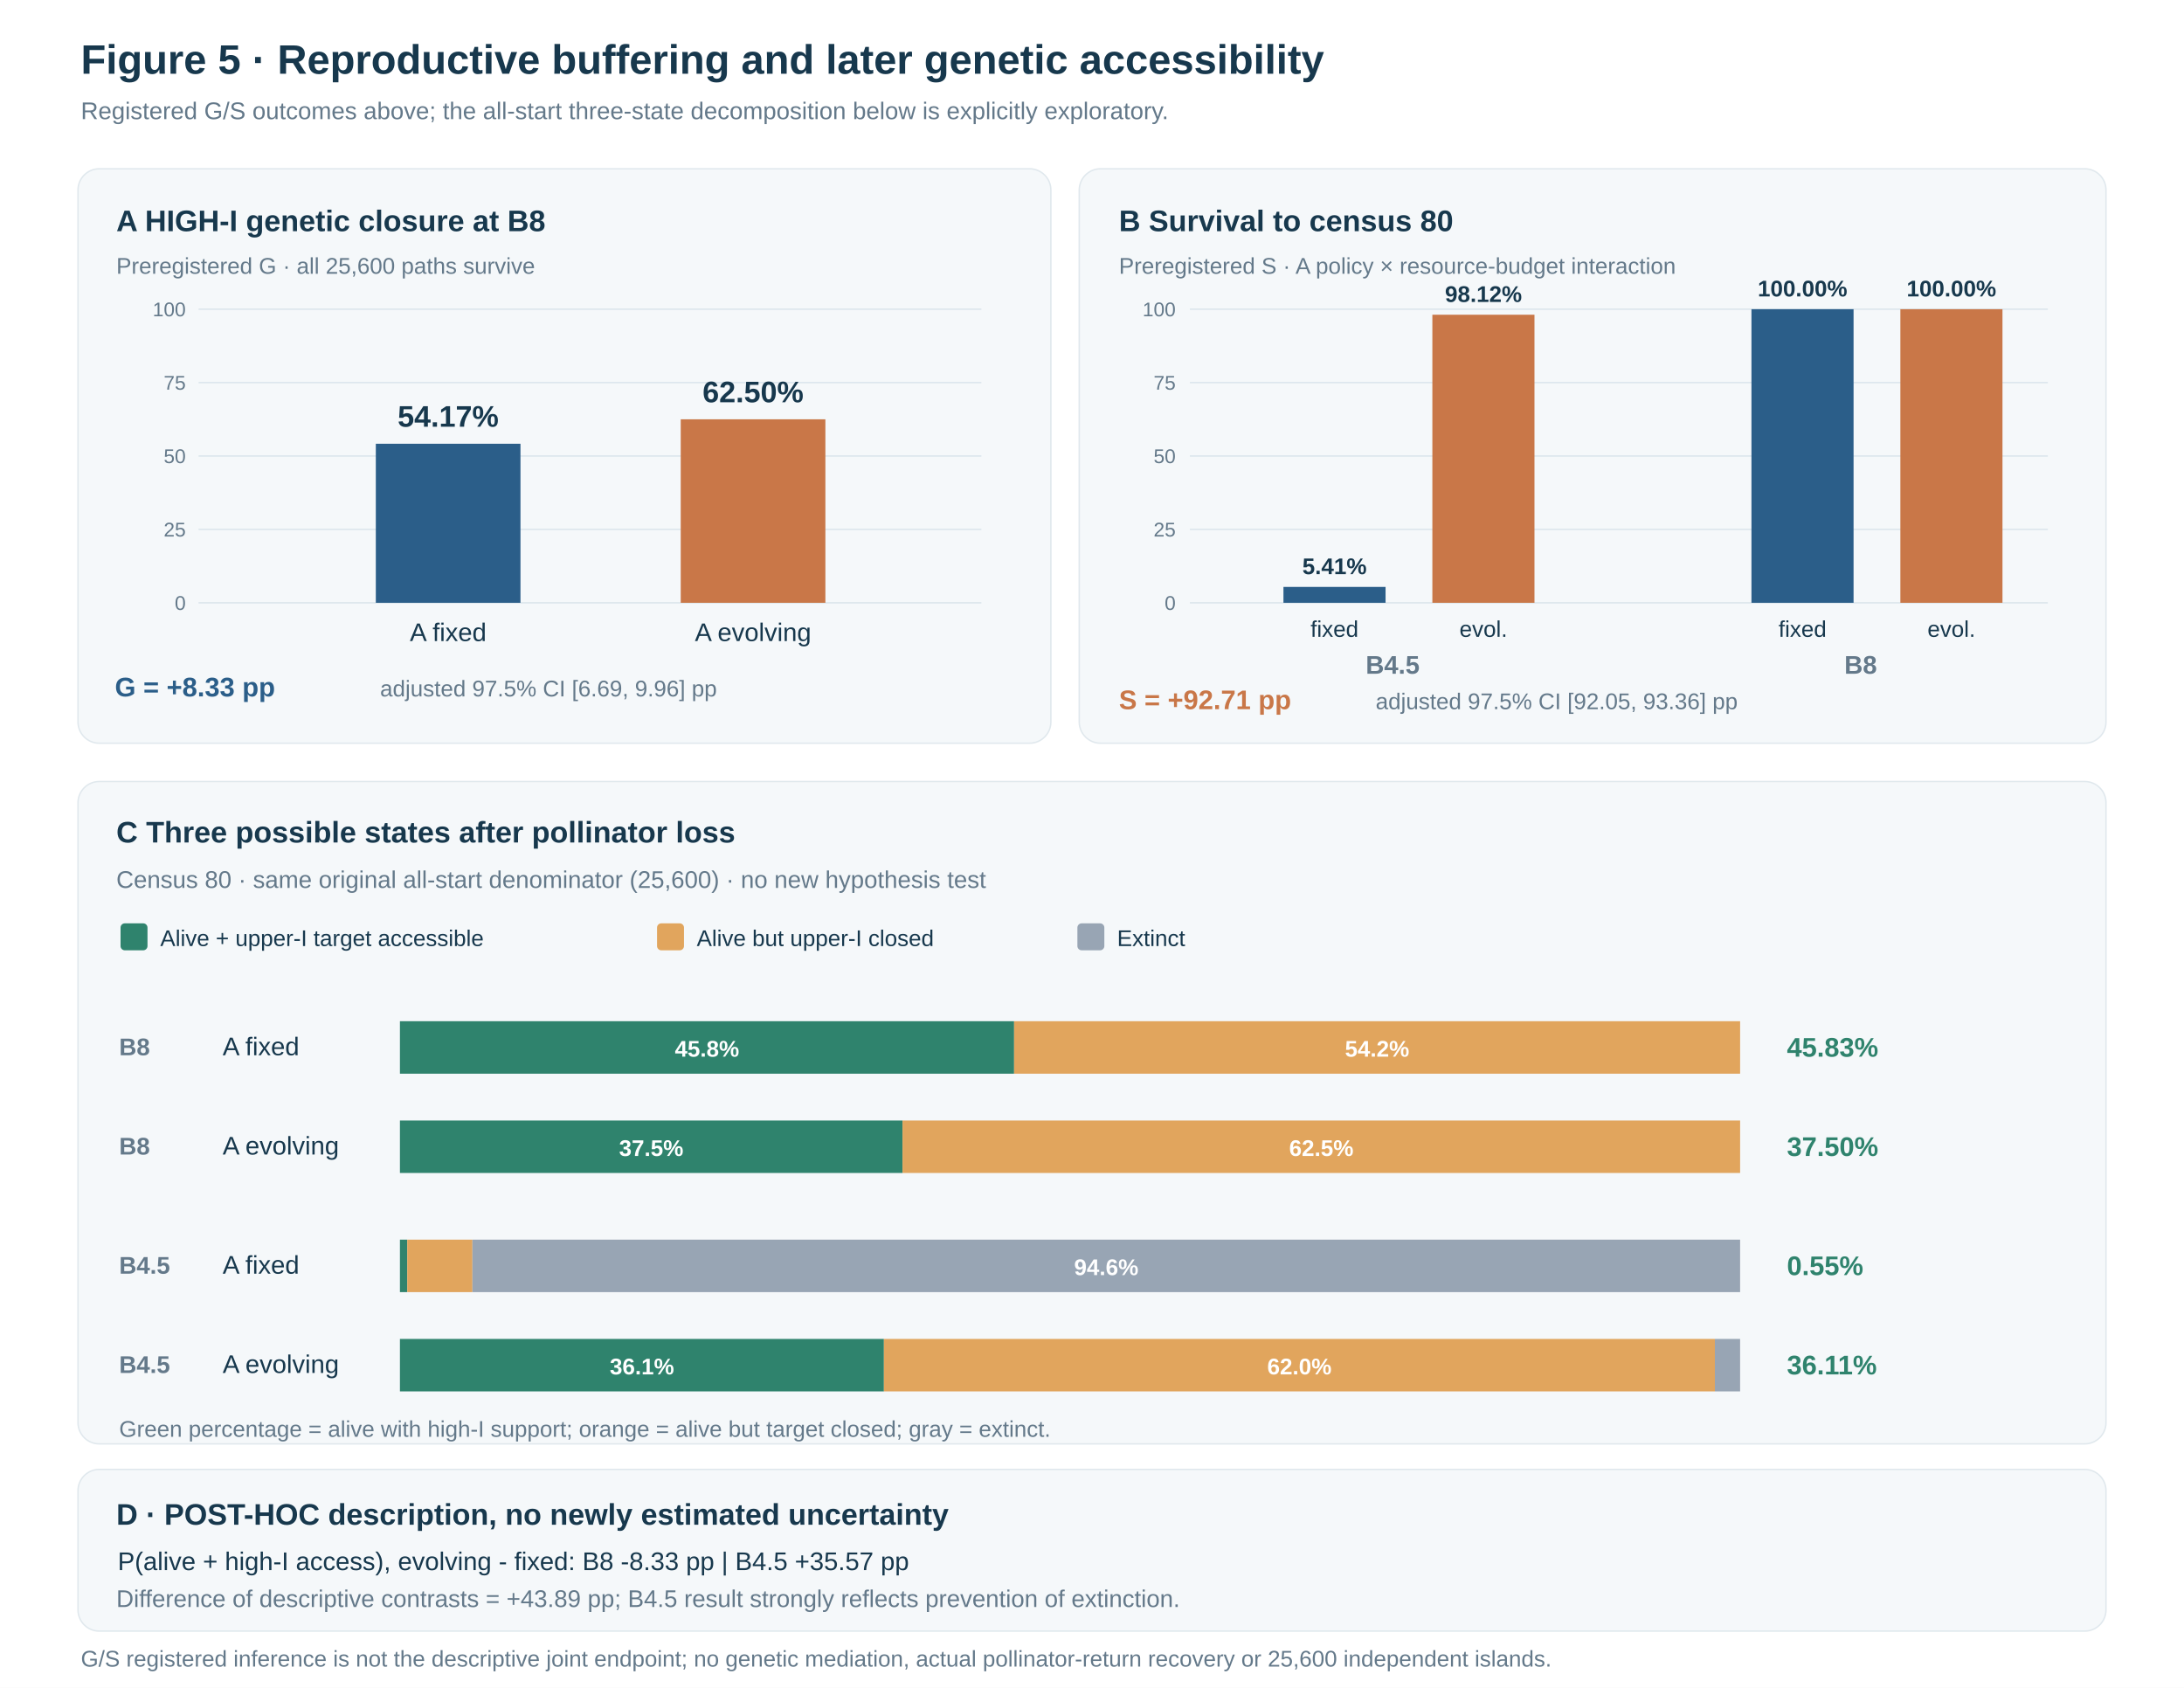
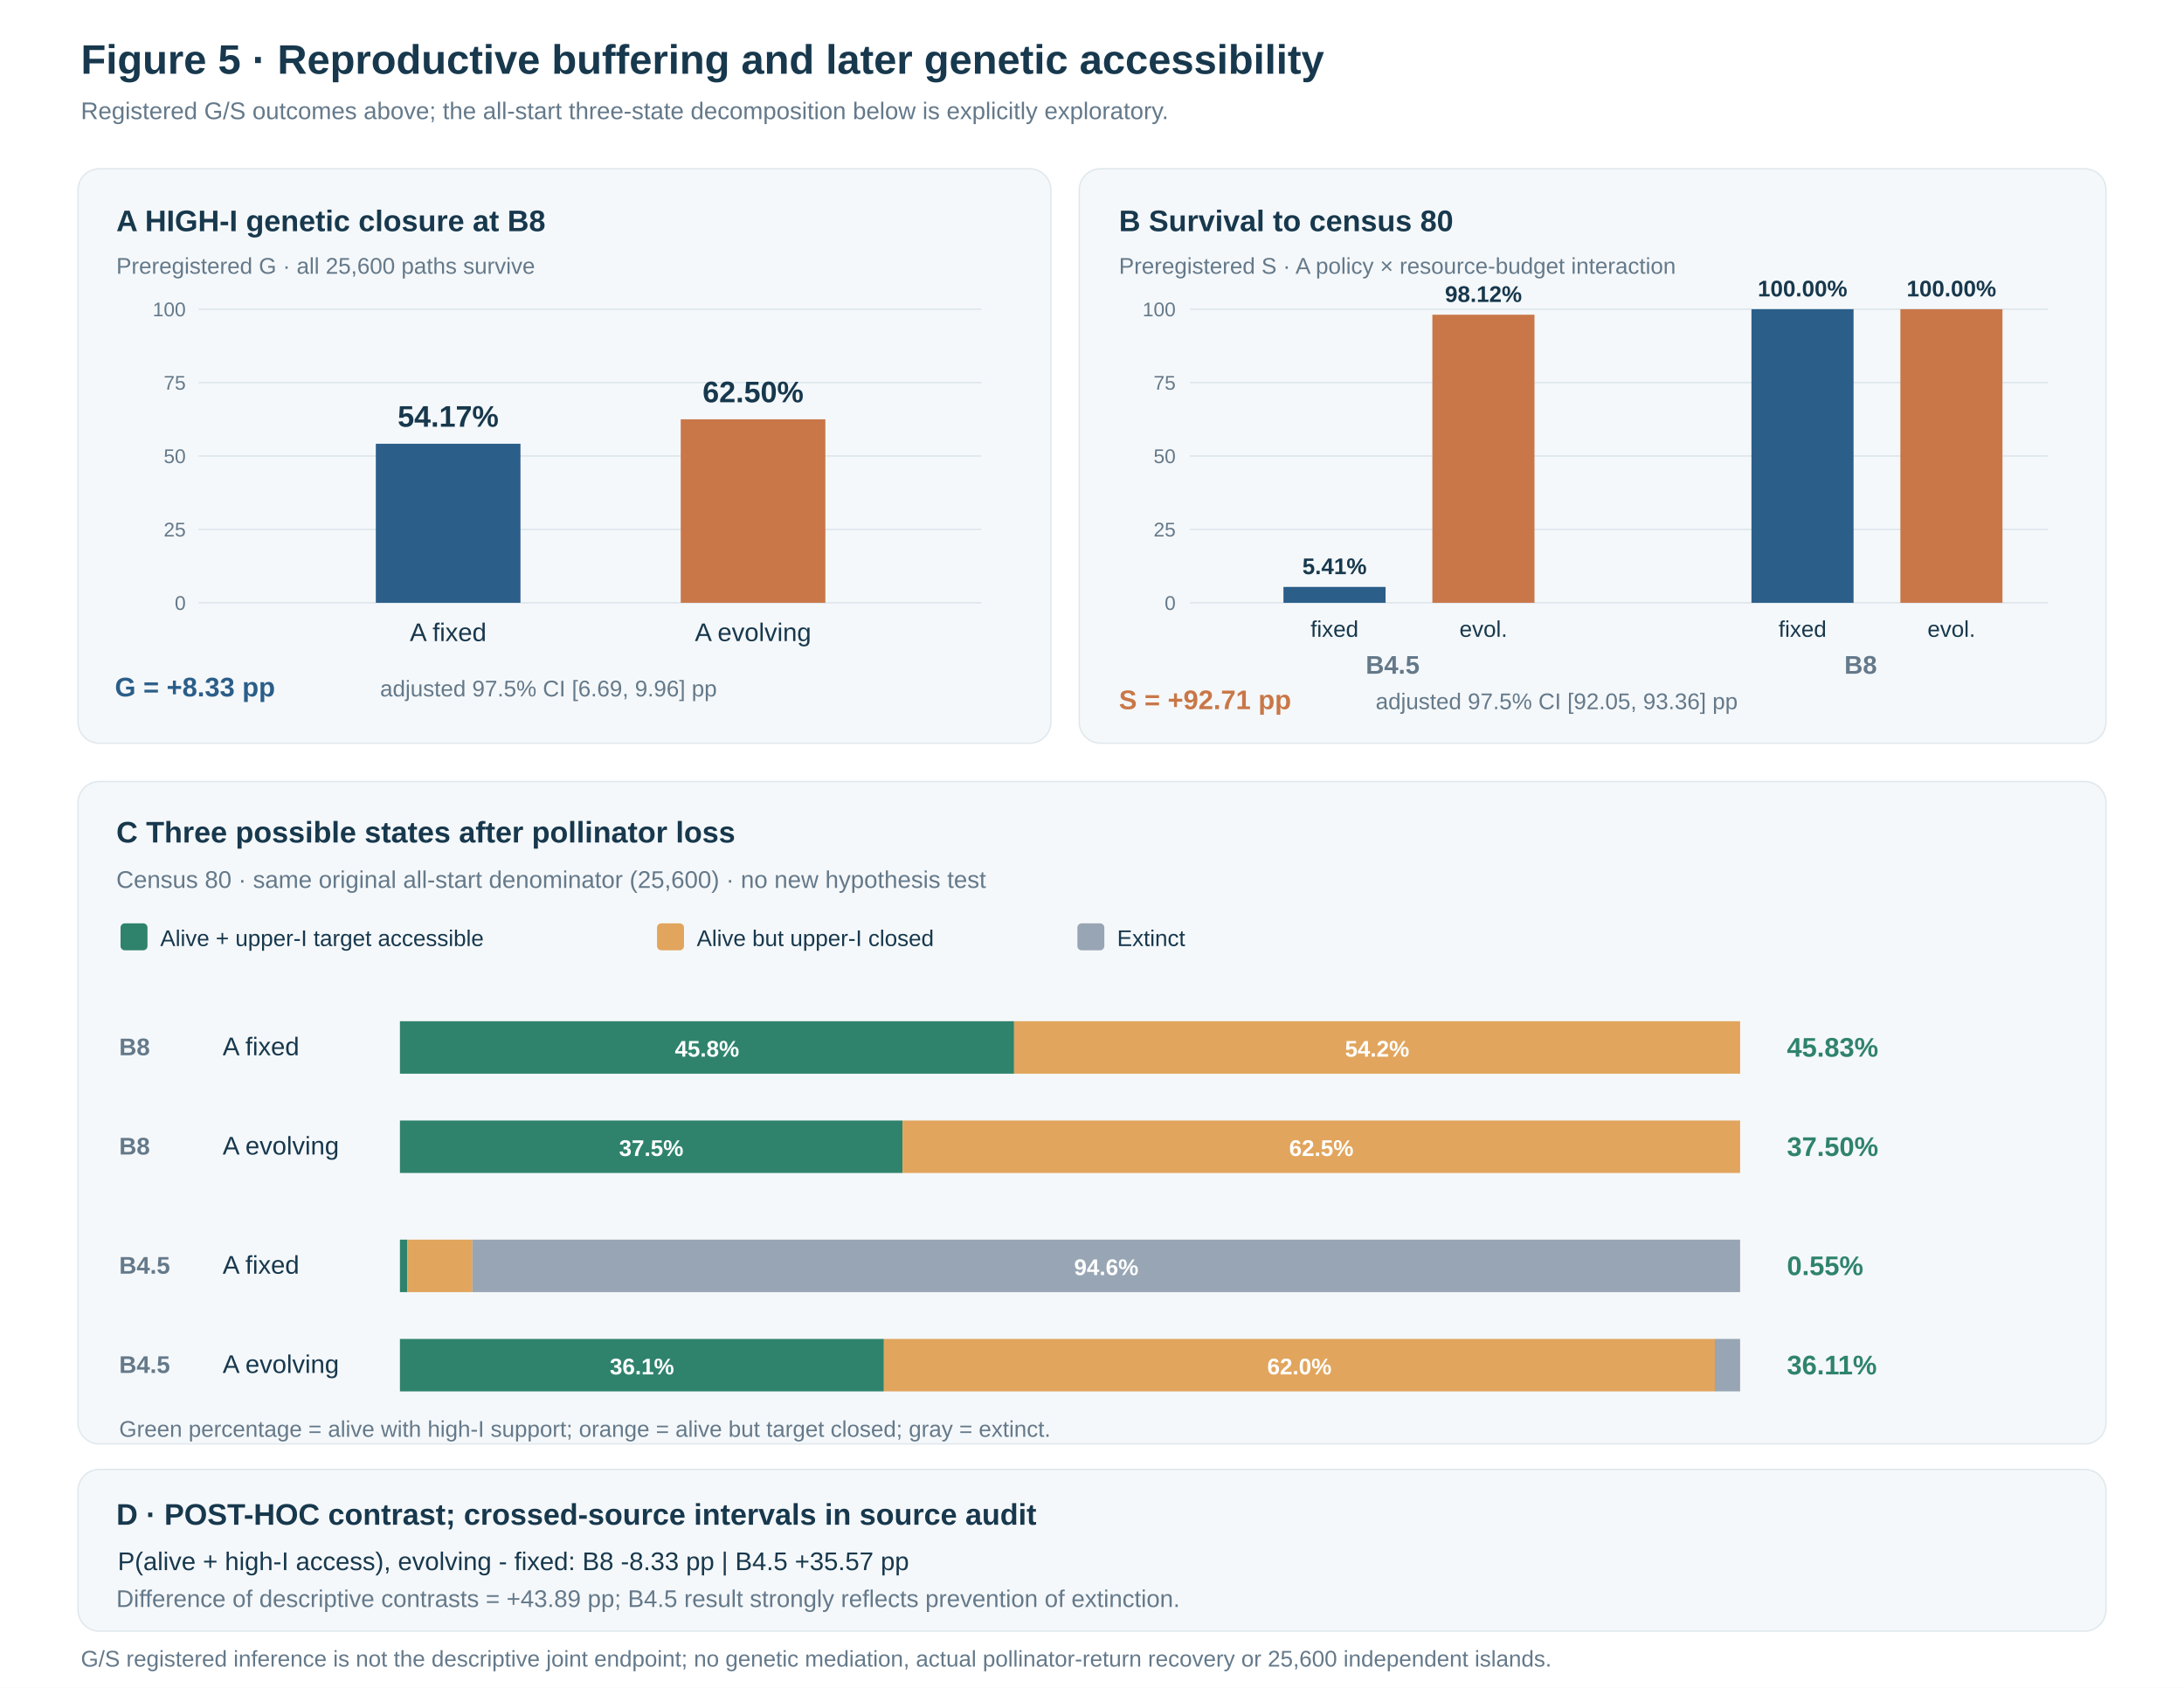
<svg xmlns="http://www.w3.org/2000/svg" width="1540" height="1190" viewBox="0 0 1540 1190" role="img">
  <rect x="0" y="0" width="1540" height="1190" fill="white" />
  <text x="57" y="52" font-family="Arial,Helvetica,sans-serif" font-size="29" fill="#17384d" font-weight="bold" text-anchor="start">Figure 5  ·  Reproductive buffering and later genetic accessibility</text>
  <text x="57" y="84" font-family="Arial,Helvetica,sans-serif" font-size="17" fill="#64798a" font-weight="normal" text-anchor="start">Registered G/S outcomes above; the all-start three-state decomposition below is explicitly exploratory.</text>
  <rect x="55" y="119" width="686" height="405" fill="#f5f8fa" rx="15" stroke="#e0e8ed" stroke-width="1" />
  <rect x="761" y="119" width="724" height="405" fill="#f5f8fa" rx="15" stroke="#e0e8ed" stroke-width="1" />
  <text x="82" y="163" font-family="Arial,Helvetica,sans-serif" font-size="21" fill="#17384d" font-weight="bold" text-anchor="start">A  HIGH-I genetic closure at B8</text>
  <text x="82" y="193" font-family="Arial,Helvetica,sans-serif" font-size="16" fill="#64798a" font-weight="normal" text-anchor="start">Preregistered G · all 25,600 paths survive</text>
  <line x1="140" y1="425" x2="692" y2="425" stroke="#dce6ec" stroke-width="1" />
  <text x="131" y="430" font-family="Arial,Helvetica,sans-serif" font-size="14" fill="#64798a" font-weight="normal" text-anchor="end">0</text>
  <line x1="140" y1="373.25" x2="692" y2="373.25" stroke="#dce6ec" stroke-width="1" />
  <text x="131" y="378.25" font-family="Arial,Helvetica,sans-serif" font-size="14" fill="#64798a" font-weight="normal" text-anchor="end">25</text>
  <line x1="140" y1="321.5" x2="692" y2="321.5" stroke="#dce6ec" stroke-width="1" />
  <text x="131" y="326.5" font-family="Arial,Helvetica,sans-serif" font-size="14" fill="#64798a" font-weight="normal" text-anchor="end">50</text>
  <line x1="140" y1="269.75" x2="692" y2="269.75" stroke="#dce6ec" stroke-width="1" />
  <text x="131" y="274.75" font-family="Arial,Helvetica,sans-serif" font-size="14" fill="#64798a" font-weight="normal" text-anchor="end">75</text>
  <line x1="140" y1="218" x2="692" y2="218" stroke="#dce6ec" stroke-width="1" />
  <text x="131" y="223" font-family="Arial,Helvetica,sans-serif" font-size="14" fill="#64798a" font-weight="normal" text-anchor="end">100</text>
  <rect x="265" y="312.864" width="102" height="112.136" fill="#2b5e89" data-kind="closure" data-policy="fixed" data-count="13868" data-denom="25600" />
  <text x="316" y="300.864" font-family="Arial,Helvetica,sans-serif" font-size="21" fill="#17384d" font-weight="bold" text-anchor="middle">54.17%</text>
  <text x="316" y="452" font-family="Arial,Helvetica,sans-serif" font-size="18" fill="#17384d" font-weight="normal" text-anchor="middle">A fixed</text>
  <rect x="480" y="295.625" width="102" height="129.375" fill="#c97748" data-kind="closure" data-policy="evolving" data-count="16000" data-denom="25600" />
  <text x="531" y="283.625" font-family="Arial,Helvetica,sans-serif" font-size="21" fill="#17384d" font-weight="bold" text-anchor="middle">62.50%</text>
  <text x="531" y="452" font-family="Arial,Helvetica,sans-serif" font-size="18" fill="#17384d" font-weight="normal" text-anchor="middle">A evolving</text>
  <text x="81" y="491" font-family="Arial,Helvetica,sans-serif" font-size="19" fill="#2b5e89" font-weight="bold" text-anchor="start">G = +8.33 pp</text>
  <text x="268" y="491" font-family="Arial,Helvetica,sans-serif" font-size="16" fill="#64798a" font-weight="normal" text-anchor="start">adjusted 97.5% CI [6.69, 9.96] pp</text>
  <text x="789" y="163" font-family="Arial,Helvetica,sans-serif" font-size="21" fill="#17384d" font-weight="bold" text-anchor="start">B  Survival to census 80</text>
  <text x="789" y="193" font-family="Arial,Helvetica,sans-serif" font-size="16" fill="#64798a" font-weight="normal" text-anchor="start">Preregistered S · A policy × resource-budget interaction</text>
  <line x1="839" y1="425" x2="1444" y2="425" stroke="#dce6ec" stroke-width="1" />
  <text x="829" y="430" font-family="Arial,Helvetica,sans-serif" font-size="14" fill="#64798a" font-weight="normal" text-anchor="end">0</text>
  <line x1="839" y1="373.25" x2="1444" y2="373.25" stroke="#dce6ec" stroke-width="1" />
  <text x="829" y="378.25" font-family="Arial,Helvetica,sans-serif" font-size="14" fill="#64798a" font-weight="normal" text-anchor="end">25</text>
  <line x1="839" y1="321.5" x2="1444" y2="321.5" stroke="#dce6ec" stroke-width="1" />
  <text x="829" y="326.5" font-family="Arial,Helvetica,sans-serif" font-size="14" fill="#64798a" font-weight="normal" text-anchor="end">50</text>
  <line x1="839" y1="269.75" x2="1444" y2="269.75" stroke="#dce6ec" stroke-width="1" />
  <text x="829" y="274.75" font-family="Arial,Helvetica,sans-serif" font-size="14" fill="#64798a" font-weight="normal" text-anchor="end">75</text>
  <line x1="839" y1="218" x2="1444" y2="218" stroke="#dce6ec" stroke-width="1" />
  <text x="829" y="223" font-family="Arial,Helvetica,sans-serif" font-size="14" fill="#64798a" font-weight="normal" text-anchor="end">100</text>
  <rect x="905" y="413.801" width="72" height="11.199" fill="#2b5e89" data-kind="survival" data-arm="fixed_B4p5" data-count="1385" data-denom="25600" />
  <text x="941" y="404.801" font-family="Arial,Helvetica,sans-serif" font-size="16" fill="#17384d" font-weight="bold" text-anchor="middle">5.41%</text>
  <text x="941" y="449" font-family="Arial,Helvetica,sans-serif" font-size="16" fill="#17384d" font-weight="normal" text-anchor="middle">fixed</text>
  <rect x="1010" y="221.897" width="72" height="203.103" fill="#c97748" data-kind="survival" data-arm="evolving_B4p5" data-count="25118" data-denom="25600" />
  <text x="1046" y="212.897" font-family="Arial,Helvetica,sans-serif" font-size="16" fill="#17384d" font-weight="bold" text-anchor="middle">98.12%</text>
  <text x="1046" y="449" font-family="Arial,Helvetica,sans-serif" font-size="16" fill="#17384d" font-weight="normal" text-anchor="middle">evol.</text>
  <rect x="1235" y="218" width="72" height="207" fill="#2b5e89" data-kind="survival" data-arm="fixed_B8" data-count="25600" data-denom="25600" />
  <text x="1271" y="209" font-family="Arial,Helvetica,sans-serif" font-size="16" fill="#17384d" font-weight="bold" text-anchor="middle">100.00%</text>
  <text x="1271" y="449" font-family="Arial,Helvetica,sans-serif" font-size="16" fill="#17384d" font-weight="normal" text-anchor="middle">fixed</text>
  <rect x="1340" y="218" width="72" height="207" fill="#c97748" data-kind="survival" data-arm="evolving_B8" data-count="25600" data-denom="25600" />
  <text x="1376" y="209" font-family="Arial,Helvetica,sans-serif" font-size="16" fill="#17384d" font-weight="bold" text-anchor="middle">100.00%</text>
  <text x="1376" y="449" font-family="Arial,Helvetica,sans-serif" font-size="16" fill="#17384d" font-weight="normal" text-anchor="middle">evol.</text>
  <text x="982" y="475" font-family="Arial,Helvetica,sans-serif" font-size="18" fill="#64798a" font-weight="bold" text-anchor="middle">B4.5</text>
  <text x="1312" y="475" font-family="Arial,Helvetica,sans-serif" font-size="18" fill="#64798a" font-weight="bold" text-anchor="middle">B8</text>
  <text x="789" y="500" font-family="Arial,Helvetica,sans-serif" font-size="19" fill="#c97748" font-weight="bold" text-anchor="start">S = +92.71 pp</text>
  <text x="970" y="500" font-family="Arial,Helvetica,sans-serif" font-size="16" fill="#64798a" font-weight="normal" text-anchor="start">adjusted 97.5% CI [92.05, 93.36] pp</text>
  <rect x="55" y="551" width="1430" height="467" fill="#f5f8fa" rx="15" stroke="#e0e8ed" stroke-width="1" />
  <text x="82" y="594" font-family="Arial,Helvetica,sans-serif" font-size="21" fill="#17384d" font-weight="bold" text-anchor="start">C  Three possible states after pollinator loss</text>
  <text x="82" y="626" font-family="Arial,Helvetica,sans-serif" font-size="17" fill="#64798a" font-weight="normal" text-anchor="start">Census 80 · same original all-start denominator (25,600) · no new hypothesis test</text>
  <rect x="85" y="651" width="19" height="19" fill="#2f836d" rx="3" />
  <text x="113" y="667" font-family="Arial,Helvetica,sans-serif" font-size="16" fill="#17384d" font-weight="normal" text-anchor="start">Alive + upper-I target accessible</text>
  <rect x="463.3" y="651" width="19" height="19" fill="#e1a55d" rx="3" />
  <text x="491.3" y="667" font-family="Arial,Helvetica,sans-serif" font-size="16" fill="#17384d" font-weight="normal" text-anchor="start">Alive but upper-I closed</text>
  <rect x="759.7" y="651" width="19" height="19" fill="#98a5b4" rx="3" />
  <text x="787.7" y="667" font-family="Arial,Helvetica,sans-serif" font-size="16" fill="#17384d" font-weight="normal" text-anchor="start">Extinct</text>
  <text x="84" y="744" font-family="Arial,Helvetica,sans-serif" font-size="17" fill="#64798a" font-weight="bold" text-anchor="start">B8</text>
  <text x="157" y="744" font-family="Arial,Helvetica,sans-serif" font-size="18" fill="#17384d" font-weight="normal" text-anchor="start">A fixed</text>
  <rect x="282" y="720" width="433.076" height="37" fill="#2f836d" data-kind="three_state" data-budget="B8" data-policy="fixed" data-state="alive_accessible" data-count="11732" data-denom="25600" />
  <text x="498.538" y="745" font-family="Arial,Helvetica,sans-serif" font-size="16" fill="#ffffff" font-weight="bold" text-anchor="middle">45.8%</text>
  <rect x="715.076" y="720" width="511.924" height="37" fill="#e1a55d" data-kind="three_state" data-budget="B8" data-policy="fixed" data-state="alive_closed" data-count="13868" data-denom="25600" />
  <text x="971.038" y="745" font-family="Arial,Helvetica,sans-serif" font-size="16" fill="#ffffff" font-weight="bold" text-anchor="middle">54.2%</text>
  <rect x="1227" y="720" width="0" height="37" fill="#98a5b4" data-kind="three_state" data-budget="B8" data-policy="fixed" data-state="extinct" data-count="0" data-denom="25600" />
  <text x="1260" y="745" font-family="Arial,Helvetica,sans-serif" font-size="19" fill="#2f836d" font-weight="bold" text-anchor="start">45.83%</text>
  <text x="84" y="814" font-family="Arial,Helvetica,sans-serif" font-size="17" fill="#64798a" font-weight="bold" text-anchor="start">B8</text>
  <text x="157" y="814" font-family="Arial,Helvetica,sans-serif" font-size="18" fill="#17384d" font-weight="normal" text-anchor="start">A evolving</text>
  <rect x="282" y="790" width="354.375" height="37" fill="#2f836d" data-kind="three_state" data-budget="B8" data-policy="evolving" data-state="alive_accessible" data-count="9600" data-denom="25600" />
  <text x="459.188" y="815" font-family="Arial,Helvetica,sans-serif" font-size="16" fill="#ffffff" font-weight="bold" text-anchor="middle">37.5%</text>
  <rect x="636.375" y="790" width="590.625" height="37" fill="#e1a55d" data-kind="three_state" data-budget="B8" data-policy="evolving" data-state="alive_closed" data-count="16000" data-denom="25600" />
  <text x="931.688" y="815" font-family="Arial,Helvetica,sans-serif" font-size="16" fill="#ffffff" font-weight="bold" text-anchor="middle">62.5%</text>
  <rect x="1227" y="790" width="0" height="37" fill="#98a5b4" data-kind="three_state" data-budget="B8" data-policy="evolving" data-state="extinct" data-count="0" data-denom="25600" />
  <text x="1260" y="815" font-family="Arial,Helvetica,sans-serif" font-size="19" fill="#2f836d" font-weight="bold" text-anchor="start">37.50%</text>
  <text x="84" y="898" font-family="Arial,Helvetica,sans-serif" font-size="17" fill="#64798a" font-weight="bold" text-anchor="start">B4.5</text>
  <text x="157" y="898" font-family="Arial,Helvetica,sans-serif" font-size="18" fill="#17384d" font-weight="normal" text-anchor="start">A fixed</text>
  <rect x="282" y="874" width="5.168" height="37" fill="#2f836d" data-kind="three_state" data-budget="B4p5" data-policy="fixed" data-state="alive_accessible" data-count="140" data-denom="25600" />
  <rect x="287.168" y="874" width="45.958" height="37" fill="#e1a55d" data-kind="three_state" data-budget="B4p5" data-policy="fixed" data-state="alive_closed" data-count="1245" data-denom="25600" />
  <rect x="333.126" y="874" width="893.874" height="37" fill="#98a5b4" data-kind="three_state" data-budget="B4p5" data-policy="fixed" data-state="extinct" data-count="24215" data-denom="25600" />
  <text x="780.063" y="899" font-family="Arial,Helvetica,sans-serif" font-size="16" fill="#ffffff" font-weight="bold" text-anchor="middle">94.6%</text>
  <text x="1260" y="899" font-family="Arial,Helvetica,sans-serif" font-size="19" fill="#2f836d" font-weight="bold" text-anchor="start">0.55%</text>
  <text x="84" y="968" font-family="Arial,Helvetica,sans-serif" font-size="17" fill="#64798a" font-weight="bold" text-anchor="start">B4.5</text>
  <text x="157" y="968" font-family="Arial,Helvetica,sans-serif" font-size="18" fill="#17384d" font-weight="normal" text-anchor="start">A evolving</text>
  <rect x="282" y="944" width="341.271" height="37" fill="#2f836d" data-kind="three_state" data-budget="B4p5" data-policy="evolving" data-state="alive_accessible" data-count="9245" data-denom="25600" />
  <text x="452.635" y="969" font-family="Arial,Helvetica,sans-serif" font-size="16" fill="#ffffff" font-weight="bold" text-anchor="middle">36.1%</text>
  <rect x="623.271" y="944" width="585.937" height="37" fill="#e1a55d" data-kind="three_state" data-budget="B4p5" data-policy="evolving" data-state="alive_closed" data-count="15873" data-denom="25600" />
  <text x="916.239" y="969" font-family="Arial,Helvetica,sans-serif" font-size="16" fill="#ffffff" font-weight="bold" text-anchor="middle">62.0%</text>
  <rect x="1209.207" y="944" width="17.793" height="37" fill="#98a5b4" data-kind="three_state" data-budget="B4p5" data-policy="evolving" data-state="extinct" data-count="482" data-denom="25600" />
  <text x="1260" y="969" font-family="Arial,Helvetica,sans-serif" font-size="19" fill="#2f836d" font-weight="bold" text-anchor="start">36.11%</text>
  <text x="84" y="1013" font-family="Arial,Helvetica,sans-serif" font-size="16" fill="#64798a" font-weight="normal" text-anchor="start">Green percentage = alive with high-I support; orange = alive but target closed; gray = extinct.</text>
  <rect x="55" y="1036" width="1430" height="114" fill="#f5f8fa" rx="15" stroke="#e0e8ed" stroke-width="1" />
-   <text x="82" y="1075" font-family="Arial,Helvetica,sans-serif" font-size="21" fill="#17384d" font-weight="bold" text-anchor="start">D · POST-HOC description, no newly estimated uncertainty</text>
+   <text x="82" y="1075" font-family="Arial,Helvetica,sans-serif" font-size="21" fill="#17384d" font-weight="bold" text-anchor="start">D · POST-HOC contrast; crossed-source intervals in source audit</text>
  <text x="83" y="1107" font-family="Arial,Helvetica,sans-serif" font-size="18" fill="#17384d" font-weight="normal" text-anchor="start">P(alive + high-I access), evolving - fixed:  B8 -8.33 pp    |    B4.5 +35.57 pp</text>
  <text x="82" y="1133" font-family="Arial,Helvetica,sans-serif" font-size="17" fill="#64798a" font-weight="normal" text-anchor="start">Difference of descriptive contrasts = +43.89 pp; B4.5 result strongly reflects prevention of extinction.</text>
  <text x="57" y="1175" font-family="Arial,Helvetica,sans-serif" font-size="16" fill="#64798a" font-weight="normal" text-anchor="start">G/S registered inference is not the descriptive joint endpoint; no genetic mediation, actual pollinator-return recovery or 25,600 independent islands.</text>
</svg>
